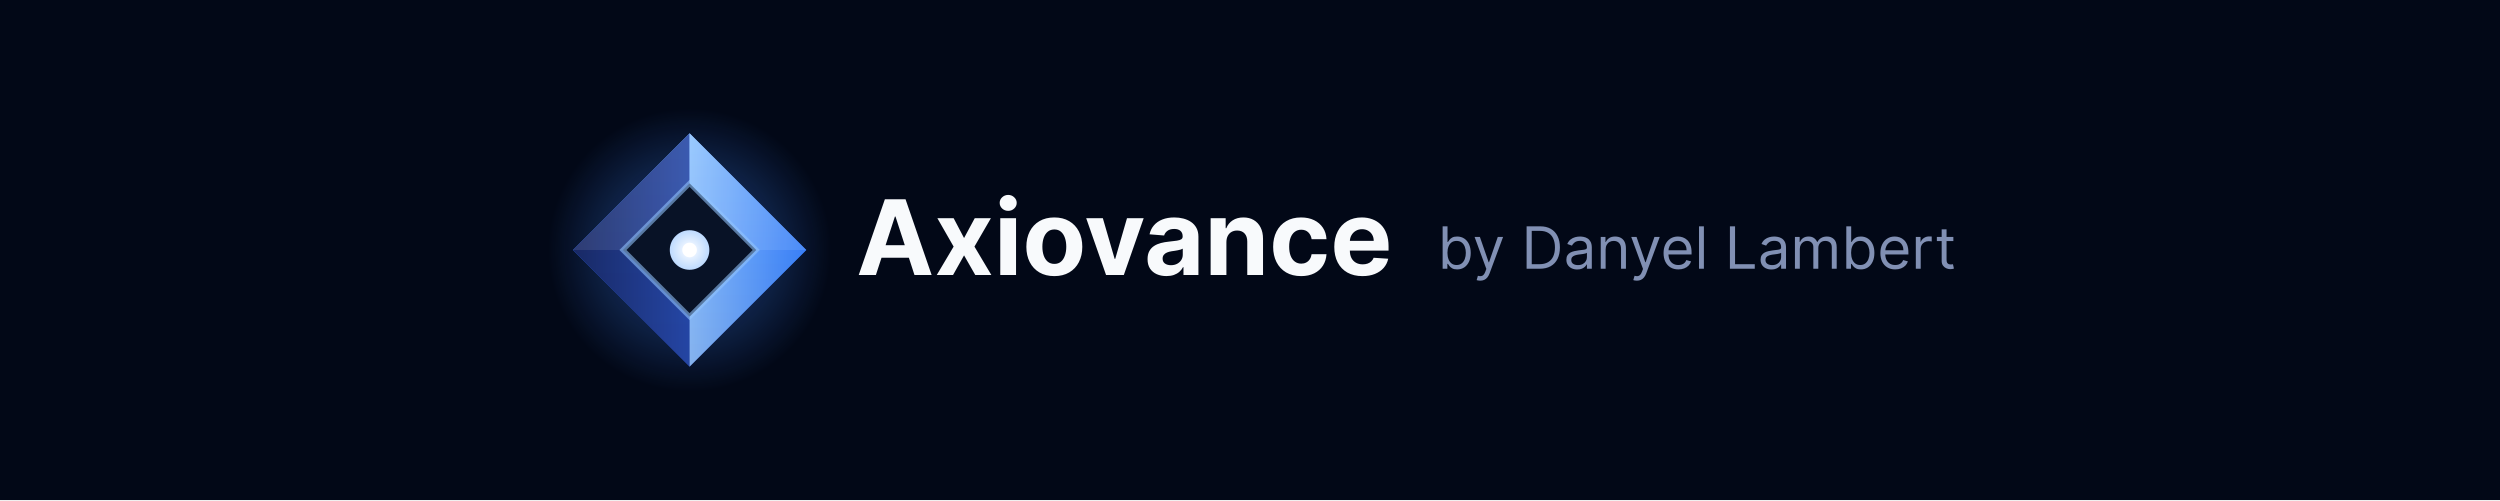
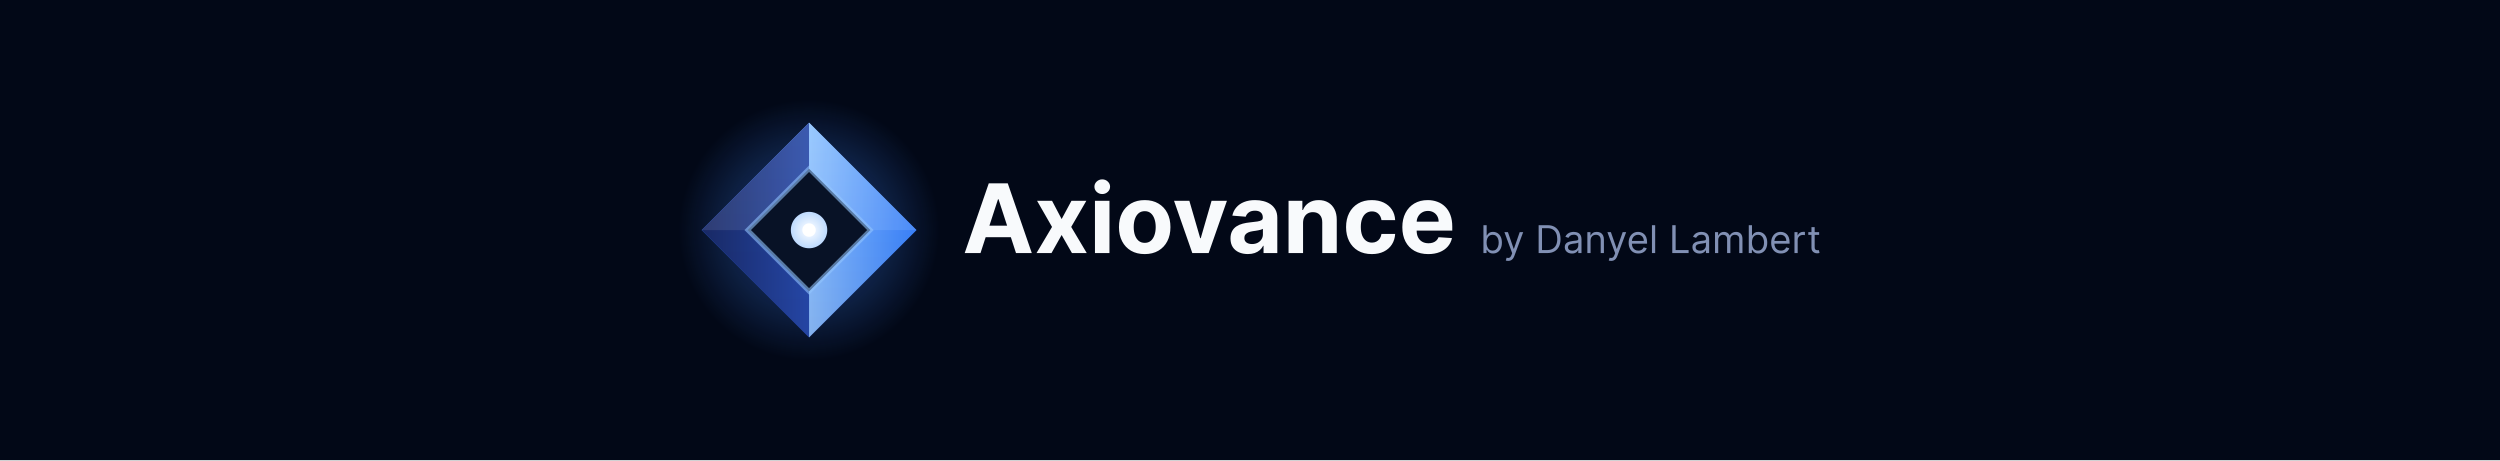
- <svg xmlns="http://www.w3.org/2000/svg" width="1200" height="240" viewBox="0 0 1200 240" fill="none">
+ <svg xmlns="http://www.w3.org/2000/svg" width="1304" height="240" viewBox="0 0 1304 240" fill="none">
  <g clip-path="url(#clip0_208_2440)">
-     <path d="M1199 1H1V239H1199V1Z" stroke="#172554" stroke-opacity="0.45" />
-     <path d="M1200 0H0V240H1200V0Z" fill="#020817" />
-     <path d="M331 188C368.555 188 399 157.555 399 120C399 82.445 368.555 52 331 52C293.445 52 263 82.445 263 120C263 157.555 293.445 188 331 188Z" fill="url(#paint0_radial_208_2440)" />
-     <path d="M331 64L387 120L331 176L275 120L331 64Z" fill="url(#paint1_linear_208_2440)" />
-     <path d="M331 64L275 120L331 176V120V64Z" fill="url(#paint2_linear_208_2440)" fill-opacity="0.96" />
-     <path d="M331 64L387 120L331 176V120V64Z" fill="url(#paint3_linear_208_2440)" fill-opacity="0.88" />
-     <path d="M331 64L387 120H331H275L331 64Z" fill="white" fill-opacity="0.09" />
-     <path d="M331 88L363 120L331 152L299 120L331 88Z" fill="#081226" stroke="#93C5FD" stroke-opacity="0.58" stroke-width="2.4" />
-     <path d="M331 129.5C336.247 129.5 340.5 125.247 340.5 120C340.5 114.753 336.247 110.5 331 110.5C325.753 110.5 321.5 114.753 321.5 120C321.5 125.247 325.753 129.5 331 129.5Z" fill="url(#paint4_radial_208_2440)" />
-     <path d="M331 123.5C332.933 123.5 334.5 121.933 334.5 120C334.5 118.067 332.933 116.5 331 116.5C329.067 116.5 327.5 118.067 327.5 120C327.5 121.933 329.067 123.5 331 123.5Z" fill="white" />
-     <path d="M420.428 132H412.19L424.743 95.636H434.651L447.186 132H438.947L429.839 103.946H429.555L420.428 132ZM419.913 117.707H439.374V123.708H419.913V117.707ZM457.742 104.727L462.749 114.262L467.88 104.727H475.64L467.738 118.364L475.853 132H468.129L462.749 122.572L457.458 132H449.645L457.742 118.364L449.929 104.727H457.742ZM480.132 132V104.727H487.696V132H480.132ZM483.931 101.212C482.807 101.212 481.842 100.839 481.037 100.093C480.244 99.335 479.848 98.43 479.848 97.376C479.848 96.335 480.244 95.441 481.037 94.695C481.842 93.938 482.807 93.559 483.931 93.559C485.056 93.559 486.015 93.938 486.808 94.695C487.613 95.441 488.015 96.335 488.015 97.376C488.015 98.43 487.613 99.335 486.808 100.093C486.015 100.839 485.056 101.212 483.931 101.212ZM506.077 132.533C503.319 132.533 500.934 131.947 498.922 130.775C496.921 129.591 495.376 127.946 494.287 125.839C493.198 123.72 492.654 121.264 492.654 118.47C492.654 115.653 493.198 113.191 494.287 111.084C495.376 108.965 496.921 107.32 498.922 106.148C500.934 104.964 503.319 104.372 506.077 104.372C508.835 104.372 511.215 104.964 513.215 106.148C515.227 107.32 516.778 108.965 517.867 111.084C518.956 113.191 519.501 115.653 519.501 118.47C519.501 121.264 518.956 123.72 517.867 125.839C516.778 127.946 515.227 129.591 513.215 130.775C511.215 131.947 508.835 132.533 506.077 132.533ZM506.113 126.673C507.367 126.673 508.415 126.318 509.256 125.608C510.096 124.886 510.729 123.903 511.155 122.661C511.593 121.418 511.812 120.003 511.812 118.417C511.812 116.831 511.593 115.416 511.155 114.173C510.729 112.93 510.096 111.948 509.256 111.226C508.415 110.504 507.367 110.143 506.113 110.143C504.846 110.143 503.781 110.504 502.917 111.226C502.064 111.948 501.419 112.93 500.981 114.173C500.555 115.416 500.342 116.831 500.342 118.417C500.342 120.003 500.555 121.418 500.981 122.661C501.419 123.903 502.064 124.886 502.917 125.608C503.781 126.318 504.846 126.673 506.113 126.673ZM548.966 104.727L539.431 132H530.909L521.374 104.727H529.364L535.028 124.241H535.312L540.958 104.727H548.966ZM559.881 132.515C558.141 132.515 556.591 132.213 555.229 131.609C553.868 130.994 552.791 130.088 551.998 128.893C551.217 127.685 550.826 126.182 550.826 124.383C550.826 122.868 551.104 121.595 551.661 120.565C552.217 119.536 552.974 118.707 553.933 118.08C554.892 117.452 555.981 116.979 557.2 116.659C558.431 116.339 559.722 116.115 561.071 115.984C562.657 115.819 563.936 115.665 564.906 115.523C565.877 115.369 566.581 115.144 567.019 114.848C567.457 114.552 567.676 114.114 567.676 113.534V113.428C567.676 112.303 567.321 111.433 566.611 110.817C565.912 110.202 564.918 109.894 563.628 109.894C562.267 109.894 561.183 110.196 560.379 110.8C559.574 111.392 559.041 112.137 558.781 113.037L551.785 112.469C552.14 110.812 552.838 109.379 553.88 108.172C554.922 106.953 556.265 106.018 557.911 105.366C559.568 104.704 561.485 104.372 563.663 104.372C565.179 104.372 566.629 104.55 568.013 104.905C569.41 105.26 570.647 105.81 571.724 106.556C572.813 107.302 573.672 108.261 574.299 109.433C574.926 110.593 575.24 111.983 575.24 113.605V132H568.067V128.218H567.854C567.416 129.07 566.83 129.822 566.096 130.473C565.362 131.112 564.48 131.615 563.45 131.982C562.42 132.337 561.231 132.515 559.881 132.515ZM562.048 127.295C563.16 127.295 564.143 127.076 564.995 126.638C565.847 126.188 566.516 125.584 567.001 124.827C567.487 124.069 567.729 123.211 567.729 122.252V119.358C567.493 119.512 567.167 119.654 566.753 119.784C566.35 119.902 565.895 120.015 565.386 120.121C564.877 120.216 564.368 120.305 563.859 120.388C563.35 120.459 562.888 120.524 562.474 120.583C561.586 120.713 560.811 120.92 560.148 121.205C559.485 121.489 558.97 121.873 558.603 122.359C558.236 122.832 558.053 123.424 558.053 124.134C558.053 125.164 558.425 125.951 559.171 126.496C559.929 127.028 560.888 127.295 562.048 127.295ZM588.672 116.233V132H581.108V104.727H588.317V109.539H588.637C589.24 107.953 590.252 106.698 591.673 105.775C593.093 104.84 594.816 104.372 596.84 104.372C598.734 104.372 600.385 104.786 601.794 105.615C603.202 106.444 604.297 107.627 605.078 109.166C605.86 110.693 606.25 112.516 606.25 114.635V132H598.686V115.984C598.698 114.315 598.272 113.013 597.408 112.078C596.544 111.131 595.354 110.658 593.839 110.658C592.821 110.658 591.922 110.877 591.14 111.315C590.371 111.753 589.767 112.392 589.329 113.232C588.903 114.061 588.684 115.061 588.672 116.233ZM624.534 132.533C621.741 132.533 619.338 131.941 617.325 130.757C615.325 129.562 613.786 127.904 612.709 125.786C611.644 123.667 611.111 121.228 611.111 118.47C611.111 115.677 611.65 113.226 612.727 111.119C613.816 109 615.36 107.349 617.361 106.165C619.361 104.97 621.741 104.372 624.499 104.372C626.878 104.372 628.961 104.804 630.749 105.668C632.536 106.532 633.951 107.746 634.992 109.308C636.034 110.871 636.608 112.705 636.715 114.812H629.577C629.376 113.451 628.843 112.356 627.979 111.528C627.127 110.687 626.008 110.267 624.623 110.267C623.451 110.267 622.427 110.587 621.551 111.226C620.687 111.853 620.012 112.771 619.527 113.978C619.042 115.185 618.799 116.647 618.799 118.364C618.799 120.104 619.036 121.583 619.509 122.803C619.995 124.022 620.675 124.951 621.551 125.59C622.427 126.229 623.451 126.549 624.623 126.549C625.487 126.549 626.262 126.371 626.949 126.016C627.647 125.661 628.222 125.146 628.671 124.472C629.133 123.785 629.435 122.962 629.577 122.004H636.715C636.596 124.087 636.028 125.922 635.01 127.508C634.004 129.082 632.613 130.313 630.838 131.201C629.062 132.089 626.961 132.533 624.534 132.533ZM653.987 132.533C651.181 132.533 648.766 131.964 646.742 130.828C644.73 129.68 643.179 128.058 642.09 125.963C641.001 123.856 640.457 121.364 640.457 118.488C640.457 115.683 641.001 113.22 642.09 111.102C643.179 108.983 644.712 107.331 646.689 106.148C648.678 104.964 651.009 104.372 653.685 104.372C655.484 104.372 657.159 104.662 658.71 105.242C660.272 105.81 661.633 106.669 662.793 107.817C663.965 108.965 664.877 110.409 665.528 112.149C666.179 113.877 666.504 115.902 666.504 118.222V120.299H643.475V115.612H659.384C659.384 114.522 659.147 113.558 658.674 112.717C658.201 111.877 657.544 111.22 656.703 110.746C655.875 110.261 654.91 110.018 653.809 110.018C652.661 110.018 651.643 110.285 650.755 110.817C649.879 111.338 649.192 112.043 648.695 112.93C648.198 113.806 647.944 114.783 647.932 115.86V120.317C647.932 121.666 648.18 122.832 648.678 123.815C649.187 124.797 649.903 125.555 650.826 126.087C651.749 126.62 652.844 126.886 654.111 126.886C654.951 126.886 655.721 126.768 656.419 126.531C657.117 126.295 657.715 125.939 658.212 125.466C658.71 124.992 659.088 124.412 659.349 123.726L666.344 124.188C665.989 125.868 665.261 127.336 664.161 128.591C663.071 129.834 661.663 130.804 659.935 131.503C658.218 132.189 656.236 132.533 653.987 132.533Z" fill="#F8FAFC" />
-     <path d="M692.466 129V108.636H694.812V116.153H695.011C695.184 115.888 695.422 115.55 695.727 115.139C696.039 114.722 696.483 114.35 697.06 114.026C697.643 113.694 698.432 113.528 699.426 113.528C700.712 113.528 701.846 113.85 702.827 114.493C703.808 115.136 704.573 116.047 705.124 117.227C705.674 118.407 705.949 119.799 705.949 121.403C705.949 123.021 705.674 124.423 705.124 125.609C704.573 126.789 703.811 127.704 702.837 128.354C701.862 128.997 700.739 129.318 699.466 129.318C698.485 129.318 697.699 129.156 697.109 128.831C696.519 128.5 696.065 128.125 695.747 127.707C695.429 127.283 695.184 126.932 695.011 126.653H694.733V129H692.466ZM694.773 121.364C694.773 122.517 694.942 123.535 695.28 124.416C695.618 125.291 696.112 125.977 696.761 126.474C697.411 126.965 698.206 127.21 699.148 127.21C700.129 127.21 700.947 126.952 701.604 126.435C702.267 125.911 702.764 125.208 703.095 124.327C703.433 123.438 703.602 122.451 703.602 121.364C703.602 120.29 703.437 119.322 703.105 118.46C702.78 117.592 702.286 116.906 701.624 116.402C700.967 115.892 700.142 115.636 699.148 115.636C698.193 115.636 697.391 115.878 696.741 116.362C696.092 116.839 695.601 117.509 695.27 118.371C694.938 119.226 694.773 120.223 694.773 121.364ZM710.503 134.727C710.105 134.727 709.75 134.694 709.439 134.628C709.127 134.568 708.912 134.509 708.793 134.449L709.389 132.381C709.959 132.527 710.463 132.58 710.901 132.54C711.338 132.5 711.726 132.304 712.064 131.953C712.409 131.608 712.723 131.048 713.009 130.273L713.446 129.08L707.798 113.727H710.344L714.56 125.898H714.719L718.935 113.727H721.48L714.997 131.227C714.705 132.016 714.344 132.669 713.913 133.186C713.482 133.71 712.982 134.098 712.412 134.349C711.848 134.601 711.212 134.727 710.503 134.727ZM739.055 129H732.771V108.636H739.333C741.308 108.636 742.999 109.044 744.404 109.859C745.809 110.668 746.887 111.831 747.636 113.349C748.385 114.861 748.759 116.67 748.759 118.778C748.759 120.9 748.381 122.726 747.626 124.257C746.87 125.782 745.77 126.955 744.325 127.777C742.879 128.592 741.123 129 739.055 129ZM735.237 126.812H738.896C740.579 126.812 741.975 126.488 743.082 125.838C744.189 125.188 745.014 124.264 745.558 123.064C746.101 121.864 746.373 120.436 746.373 118.778C746.373 117.134 746.104 115.719 745.567 114.533C745.031 113.339 744.228 112.425 743.161 111.788C742.094 111.145 740.765 110.824 739.174 110.824H735.237V126.812ZM757.072 129.358C756.104 129.358 755.226 129.176 754.437 128.811C753.648 128.44 753.022 127.906 752.558 127.21C752.094 126.508 751.862 125.659 751.862 124.665C751.862 123.79 752.034 123.08 752.379 122.537C752.723 121.987 753.184 121.556 753.761 121.244C754.337 120.933 754.974 120.701 755.67 120.548C756.372 120.389 757.078 120.263 757.788 120.17C758.716 120.051 759.468 119.962 760.045 119.902C760.628 119.836 761.052 119.726 761.317 119.574C761.589 119.421 761.725 119.156 761.725 118.778V118.699C761.725 117.718 761.457 116.955 760.92 116.412C760.389 115.868 759.584 115.597 758.504 115.597C757.383 115.597 756.505 115.842 755.869 116.332C755.232 116.823 754.785 117.347 754.526 117.903L752.299 117.108C752.697 116.18 753.227 115.457 753.89 114.94C754.559 114.417 755.289 114.052 756.077 113.847C756.873 113.634 757.655 113.528 758.424 113.528C758.915 113.528 759.478 113.588 760.114 113.707C760.757 113.82 761.377 114.055 761.974 114.413C762.577 114.771 763.077 115.312 763.475 116.034C763.873 116.757 764.072 117.724 764.072 118.938V129H761.725V126.932H761.606C761.447 127.263 761.182 127.618 760.81 127.996C760.439 128.374 759.945 128.695 759.329 128.96C758.712 129.225 757.96 129.358 757.072 129.358ZM757.43 127.25C758.358 127.25 759.14 127.068 759.776 126.703C760.419 126.339 760.903 125.868 761.228 125.291C761.559 124.714 761.725 124.108 761.725 123.472V121.324C761.626 121.443 761.407 121.553 761.069 121.652C760.737 121.745 760.353 121.828 759.915 121.901C759.485 121.967 759.064 122.027 758.653 122.08C758.248 122.126 757.92 122.166 757.668 122.199C757.058 122.278 756.488 122.408 755.958 122.587C755.434 122.759 755.01 123.021 754.685 123.372C754.367 123.717 754.208 124.187 754.208 124.784C754.208 125.599 754.51 126.216 755.113 126.634C755.723 127.045 756.495 127.25 757.43 127.25ZM770.701 119.812V129H768.355V113.727H770.622V116.114H770.821C771.179 115.338 771.722 114.715 772.451 114.244C773.181 113.767 774.122 113.528 775.275 113.528C776.309 113.528 777.214 113.741 777.99 114.165C778.765 114.582 779.368 115.219 779.799 116.074C780.23 116.922 780.446 117.996 780.446 119.295V129H778.099V119.455C778.099 118.255 777.788 117.32 777.164 116.651C776.541 115.974 775.686 115.636 774.599 115.636C773.85 115.636 773.181 115.799 772.591 116.124C772.007 116.448 771.547 116.922 771.208 117.545C770.87 118.169 770.701 118.924 770.701 119.812ZM785.698 134.727C785.3 134.727 784.946 134.694 784.634 134.628C784.323 134.568 784.107 134.509 783.988 134.449L784.585 132.381C785.155 132.527 785.658 132.58 786.096 132.54C786.533 132.5 786.921 132.304 787.259 131.953C787.604 131.608 787.919 131.048 788.204 130.273L788.641 129.08L782.994 113.727H785.539L789.755 125.898H789.914L794.13 113.727H796.675L790.192 131.227C789.901 132.016 789.54 132.669 789.109 133.186C788.678 133.71 788.177 134.098 787.607 134.349C787.044 134.601 786.407 134.727 785.698 134.727ZM805.629 129.318C804.158 129.318 802.888 128.993 801.821 128.344C800.76 127.688 799.942 126.773 799.365 125.599C798.795 124.42 798.51 123.047 798.51 121.483C798.51 119.919 798.795 118.54 799.365 117.347C799.942 116.147 800.744 115.212 801.771 114.543C802.805 113.866 804.012 113.528 805.391 113.528C806.186 113.528 806.972 113.661 807.747 113.926C808.523 114.191 809.229 114.622 809.865 115.219C810.501 115.809 811.009 116.591 811.386 117.565C811.764 118.54 811.953 119.74 811.953 121.165V122.159H800.18V120.131H809.567C809.567 119.269 809.394 118.5 809.05 117.824C808.712 117.148 808.228 116.614 807.598 116.223C806.975 115.832 806.239 115.636 805.391 115.636C804.456 115.636 803.647 115.868 802.964 116.332C802.288 116.79 801.768 117.386 801.403 118.122C801.039 118.858 800.857 119.647 800.857 120.489V121.841C800.857 122.994 801.055 123.972 801.453 124.774C801.857 125.57 802.418 126.176 803.134 126.594C803.849 127.005 804.681 127.21 805.629 127.21C806.246 127.21 806.803 127.124 807.3 126.952C807.804 126.773 808.238 126.508 808.602 126.156C808.967 125.798 809.249 125.354 809.447 124.824L811.714 125.46C811.476 126.229 811.075 126.905 810.511 127.489C809.948 128.065 809.252 128.516 808.423 128.841C807.595 129.159 806.663 129.318 805.629 129.318ZM817.869 108.636V129H815.523V108.636H817.869ZM830.36 129V108.636H832.826V126.812H842.292V129H830.36ZM850.287 129.358C849.319 129.358 848.44 129.176 847.652 128.811C846.863 128.44 846.236 127.906 845.772 127.21C845.308 126.508 845.076 125.659 845.076 124.665C845.076 123.79 845.249 123.08 845.593 122.537C845.938 121.987 846.399 121.556 846.975 121.244C847.552 120.933 848.189 120.701 848.885 120.548C849.587 120.389 850.293 120.263 851.002 120.17C851.931 120.051 852.683 119.962 853.26 119.902C853.843 119.836 854.267 119.726 854.532 119.574C854.804 119.421 854.94 119.156 854.94 118.778V118.699C854.94 117.718 854.672 116.955 854.135 116.412C853.604 115.868 852.799 115.597 851.718 115.597C850.598 115.597 849.72 115.842 849.083 116.332C848.447 116.823 848 117.347 847.741 117.903L845.514 117.108C845.912 116.18 846.442 115.457 847.105 114.94C847.774 114.417 848.503 114.052 849.292 113.847C850.088 113.634 850.87 113.528 851.639 113.528C852.129 113.528 852.693 113.588 853.329 113.707C853.972 113.82 854.592 114.055 855.189 114.413C855.792 114.771 856.292 115.312 856.69 116.034C857.088 116.757 857.287 117.724 857.287 118.938V129H854.94V126.932H854.821C854.662 127.263 854.396 127.618 854.025 127.996C853.654 128.374 853.16 128.695 852.544 128.96C851.927 129.225 851.175 129.358 850.287 129.358ZM850.645 127.25C851.573 127.25 852.355 127.068 852.991 126.703C853.634 126.339 854.118 125.868 854.443 125.291C854.774 124.714 854.94 124.108 854.94 123.472V121.324C854.841 121.443 854.622 121.553 854.284 121.652C853.952 121.745 853.568 121.828 853.13 121.901C852.699 121.967 852.279 122.027 851.868 122.08C851.463 122.126 851.135 122.166 850.883 122.199C850.273 122.278 849.703 122.408 849.173 122.587C848.649 122.759 848.225 123.021 847.9 123.372C847.582 123.717 847.423 124.187 847.423 124.784C847.423 125.599 847.725 126.216 848.328 126.634C848.938 127.045 849.71 127.25 850.645 127.25ZM861.57 129V113.727H863.837V116.114H864.036C864.354 115.298 864.867 114.665 865.577 114.214C866.286 113.757 867.138 113.528 868.132 113.528C869.14 113.528 869.978 113.757 870.648 114.214C871.324 114.665 871.851 115.298 872.229 116.114H872.388C872.779 115.325 873.366 114.698 874.148 114.234C874.93 113.764 875.868 113.528 876.962 113.528C878.327 113.528 879.444 113.956 880.312 114.811C881.181 115.66 881.615 116.982 881.615 118.778V129H879.268V118.778C879.268 117.652 878.96 116.846 878.344 116.362C877.727 115.878 877.001 115.636 876.166 115.636C875.092 115.636 874.26 115.961 873.67 116.611C873.08 117.254 872.786 118.069 872.786 119.057V129H870.399V118.54C870.399 117.671 870.117 116.972 869.554 116.442C868.991 115.905 868.265 115.636 867.376 115.636C866.767 115.636 866.196 115.799 865.666 116.124C865.143 116.448 864.718 116.899 864.393 117.476C864.075 118.046 863.916 118.705 863.916 119.455V129H861.57ZM886.224 129V108.636H888.57V116.153H888.769C888.942 115.888 889.18 115.55 889.485 115.139C889.797 114.722 890.241 114.35 890.817 114.026C891.401 113.694 892.19 113.528 893.184 113.528C894.47 113.528 895.603 113.85 896.585 114.493C897.566 115.136 898.331 116.047 898.881 117.227C899.432 118.407 899.707 119.799 899.707 121.403C899.707 123.021 899.432 124.423 898.881 125.609C898.331 126.789 897.569 127.704 896.594 128.354C895.62 128.997 894.496 129.318 893.224 129.318C892.243 129.318 891.457 129.156 890.867 128.831C890.277 128.5 889.823 128.125 889.505 127.707C889.187 127.283 888.942 126.932 888.769 126.653H888.491V129H886.224ZM888.531 121.364C888.531 122.517 888.7 123.535 889.038 124.416C889.376 125.291 889.87 125.977 890.519 126.474C891.169 126.965 891.964 127.21 892.906 127.21C893.887 127.21 894.705 126.952 895.362 126.435C896.024 125.911 896.522 125.208 896.853 124.327C897.191 123.438 897.36 122.451 897.36 121.364C897.36 120.29 897.194 119.322 896.863 118.46C896.538 117.592 896.044 116.906 895.381 116.402C894.725 115.892 893.9 115.636 892.906 115.636C891.951 115.636 891.149 115.878 890.499 116.362C889.85 116.839 889.359 117.509 889.028 118.371C888.696 119.226 888.531 120.223 888.531 121.364ZM909.7 129.318C908.228 129.318 906.959 128.993 905.891 128.344C904.831 127.688 904.012 126.773 903.435 125.599C902.865 124.42 902.58 123.047 902.58 121.483C902.58 119.919 902.865 118.54 903.435 117.347C904.012 116.147 904.814 115.212 905.842 114.543C906.876 113.866 908.082 113.528 909.461 113.528C910.256 113.528 911.042 113.661 911.817 113.926C912.593 114.191 913.299 114.622 913.935 115.219C914.572 115.809 915.079 116.591 915.457 117.565C915.835 118.54 916.023 119.74 916.023 121.165V122.159H904.251V120.131H913.637C913.637 119.269 913.465 118.5 913.12 117.824C912.782 117.148 912.298 116.614 911.668 116.223C911.045 115.832 910.309 115.636 909.461 115.636C908.526 115.636 907.718 115.868 907.035 116.332C906.359 116.79 905.838 117.386 905.474 118.122C905.109 118.858 904.927 119.647 904.927 120.489V121.841C904.927 122.994 905.126 123.972 905.523 124.774C905.928 125.57 906.488 126.176 907.204 126.594C907.92 127.005 908.752 127.21 909.7 127.21C910.316 127.21 910.873 127.124 911.37 126.952C911.874 126.773 912.308 126.508 912.673 126.156C913.037 125.798 913.319 125.354 913.518 124.824L915.785 125.46C915.546 126.229 915.145 126.905 914.582 127.489C914.018 128.065 913.322 128.516 912.494 128.841C911.665 129.159 910.734 129.318 909.7 129.318ZM919.593 129V113.727H921.86V116.034H922.019C922.298 115.278 922.801 114.665 923.531 114.195C924.26 113.724 925.082 113.489 925.996 113.489C926.169 113.489 926.384 113.492 926.643 113.499C926.901 113.505 927.097 113.515 927.229 113.528V115.915C927.15 115.895 926.968 115.865 926.683 115.825C926.404 115.779 926.109 115.756 925.798 115.756C925.055 115.756 924.392 115.911 923.809 116.223C923.232 116.528 922.775 116.952 922.437 117.496C922.105 118.033 921.94 118.646 921.94 119.335V129H919.593ZM937.61 113.727V115.716H929.695V113.727H937.61ZM932.002 110.068H934.349V124.625C934.349 125.288 934.445 125.785 934.637 126.116C934.836 126.441 935.088 126.66 935.393 126.773C935.704 126.879 936.032 126.932 936.377 126.932C936.636 126.932 936.848 126.919 937.013 126.892C937.179 126.859 937.312 126.832 937.411 126.812L937.888 128.92C937.729 128.98 937.507 129.04 937.222 129.099C936.937 129.166 936.576 129.199 936.138 129.199C935.476 129.199 934.826 129.056 934.19 128.771C933.56 128.486 933.036 128.052 932.619 127.469C932.208 126.885 932.002 126.15 932.002 125.261V110.068Z" fill="#8190B4" />
+     <path d="M1304 0H0V240H1304V0Z" fill="#020817" />
+     <path d="M422 188C459.555 188 490 157.555 490 120C490 82.445 459.555 52 422 52C384.445 52 354 82.445 354 120C354 157.555 384.445 188 422 188Z" fill="url(#paint0_radial_208_2440)" />
+     <path d="M422 64L478 120L422 176L366 120L422 64Z" fill="url(#paint1_linear_208_2440)" />
+     <path d="M422 64L366 120L422 176V120V64Z" fill="url(#paint2_linear_208_2440)" fill-opacity="0.96" />
+     <path d="M422 64L478 120L422 176V120V64Z" fill="url(#paint3_linear_208_2440)" fill-opacity="0.88" />
+     <path d="M422 64L478 120H422H366L422 64Z" fill="white" fill-opacity="0.09" />
+     <path d="M422 88L454 120L422 152L390 120L422 88Z" fill="#081226" stroke="#93C5FD" stroke-opacity="0.58" stroke-width="2.4" />
+     <path d="M422 129.5C427.247 129.5 431.5 125.247 431.5 120C431.5 114.753 427.247 110.5 422 110.5C416.753 110.5 412.5 114.753 412.5 120C412.5 125.247 416.753 129.5 422 129.5Z" fill="url(#paint4_radial_208_2440)" />
+     <path d="M422 123.5C423.933 123.5 425.5 121.933 425.5 120C425.5 118.067 423.933 116.5 422 116.5C420.067 116.5 418.5 118.067 418.5 120C418.5 121.933 420.067 123.5 422 123.5Z" fill="white" />
+     <path d="M511.428 132H503.19L515.743 95.636H525.651L538.186 132H529.947L520.839 103.946H520.555L511.428 132ZM510.913 117.707H530.374V123.708H510.913V117.707ZM548.742 104.727L553.749 114.262L558.88 104.727H566.64L558.738 118.364L566.853 132H559.129L553.749 122.572L548.458 132H540.645L548.742 118.364L540.929 104.727H548.742ZM571.132 132V104.727H578.696V132H571.132ZM574.931 101.212C573.807 101.212 572.842 100.839 572.037 100.093C571.244 99.335 570.848 98.43 570.848 97.376C570.848 96.335 571.244 95.441 572.037 94.695C572.842 93.938 573.807 93.559 574.931 93.559C576.056 93.559 577.015 93.938 577.808 94.695C578.613 95.441 579.015 96.335 579.015 97.376C579.015 98.43 578.613 99.335 577.808 100.093C577.015 100.839 576.056 101.212 574.931 101.212ZM597.077 132.533C594.319 132.533 591.934 131.947 589.922 130.775C587.921 129.591 586.376 127.946 585.287 125.839C584.198 123.72 583.654 121.264 583.654 118.47C583.654 115.653 584.198 113.191 585.287 111.084C586.376 108.965 587.921 107.32 589.922 106.148C591.934 104.964 594.319 104.372 597.077 104.372C599.835 104.372 602.215 104.964 604.215 106.148C606.227 107.32 607.778 108.965 608.867 111.084C609.956 113.191 610.501 115.653 610.501 118.47C610.501 121.264 609.956 123.72 608.867 125.839C607.778 127.946 606.227 129.591 604.215 130.775C602.215 131.947 599.835 132.533 597.077 132.533ZM597.113 126.673C598.367 126.673 599.415 126.318 600.256 125.608C601.096 124.886 601.729 123.903 602.155 122.661C602.593 121.418 602.812 120.003 602.812 118.417C602.812 116.831 602.593 115.416 602.155 114.173C601.729 112.93 601.096 111.948 600.256 111.226C599.415 110.504 598.367 110.143 597.113 110.143C595.846 110.143 594.781 110.504 593.917 111.226C593.064 111.948 592.419 112.93 591.981 114.173C591.555 115.416 591.342 116.831 591.342 118.417C591.342 120.003 591.555 121.418 591.981 122.661C592.419 123.903 593.064 124.886 593.917 125.608C594.781 126.318 595.846 126.673 597.113 126.673ZM639.966 104.727L630.431 132H621.909L612.374 104.727H620.364L626.028 124.241H626.312L631.958 104.727H639.966ZM650.881 132.515C649.141 132.515 647.591 132.213 646.229 131.609C644.868 130.994 643.791 130.088 642.998 128.893C642.217 127.685 641.826 126.182 641.826 124.383C641.826 122.868 642.104 121.595 642.661 120.565C643.217 119.536 643.974 118.707 644.933 118.08C645.892 117.452 646.981 116.979 648.2 116.659C649.431 116.339 650.722 116.115 652.071 115.984C653.657 115.819 654.936 115.665 655.906 115.523C656.877 115.369 657.581 115.144 658.019 114.848C658.457 114.552 658.676 114.114 658.676 113.534V113.428C658.676 112.303 658.321 111.433 657.611 110.817C656.912 110.202 655.918 109.894 654.628 109.894C653.267 109.894 652.183 110.196 651.379 110.8C650.574 111.392 650.041 112.137 649.781 113.037L642.785 112.469C643.14 110.812 643.838 109.379 644.88 108.172C645.922 106.953 647.265 106.018 648.911 105.366C650.568 104.704 652.485 104.372 654.663 104.372C656.179 104.372 657.629 104.55 659.013 104.905C660.41 105.26 661.647 105.81 662.724 106.556C663.813 107.302 664.672 108.261 665.299 109.433C665.926 110.593 666.24 111.983 666.24 113.605V132H659.067V128.218H658.854C658.416 129.07 657.83 129.822 657.096 130.473C656.362 131.112 655.48 131.615 654.45 131.982C653.42 132.337 652.231 132.515 650.881 132.515ZM653.048 127.295C654.16 127.295 655.143 127.076 655.995 126.638C656.847 126.188 657.516 125.584 658.001 124.827C658.487 124.069 658.729 123.211 658.729 122.252V119.358C658.493 119.512 658.167 119.654 657.753 119.784C657.35 119.902 656.895 120.015 656.386 120.121C655.877 120.216 655.368 120.305 654.859 120.388C654.35 120.459 653.888 120.524 653.474 120.583C652.586 120.713 651.811 120.92 651.148 121.205C650.485 121.489 649.97 121.873 649.603 122.359C649.236 122.832 649.053 123.424 649.053 124.134C649.053 125.164 649.425 125.951 650.171 126.496C650.929 127.028 651.888 127.295 653.048 127.295ZM679.672 116.233V132H672.108V104.727H679.317V109.539H679.637C680.24 107.953 681.252 106.698 682.673 105.775C684.093 104.84 685.816 104.372 687.84 104.372C689.734 104.372 691.385 104.786 692.794 105.615C694.202 106.444 695.297 107.627 696.078 109.166C696.86 110.693 697.25 112.516 697.25 114.635V132H689.686V115.984C689.698 114.315 689.272 113.013 688.408 112.078C687.544 111.131 686.354 110.658 684.839 110.658C683.821 110.658 682.922 110.877 682.14 111.315C681.371 111.753 680.767 112.392 680.329 113.232C679.903 114.061 679.684 115.061 679.672 116.233ZM715.534 132.533C712.741 132.533 710.338 131.941 708.325 130.757C706.325 129.562 704.786 127.904 703.709 125.786C702.644 123.667 702.111 121.228 702.111 118.47C702.111 115.677 702.65 113.226 703.727 111.119C704.816 109 706.36 107.349 708.361 106.165C710.361 104.97 712.741 104.372 715.499 104.372C717.878 104.372 719.961 104.804 721.749 105.668C723.536 106.532 724.951 107.746 725.992 109.308C727.034 110.871 727.608 112.705 727.715 114.812H720.577C720.376 113.451 719.843 112.356 718.979 111.528C718.127 110.687 717.008 110.267 715.623 110.267C714.451 110.267 713.427 110.587 712.551 111.226C711.687 111.853 711.012 112.771 710.527 113.978C710.042 115.185 709.799 116.647 709.799 118.364C709.799 120.104 710.036 121.583 710.509 122.803C710.995 124.022 711.675 124.951 712.551 125.59C713.427 126.229 714.451 126.549 715.623 126.549C716.487 126.549 717.262 126.371 717.949 126.016C718.647 125.661 719.222 125.146 719.671 124.472C720.133 123.785 720.435 122.962 720.577 122.004H727.715C727.596 124.087 727.028 125.922 726.01 127.508C725.004 129.082 723.613 130.313 721.838 131.201C720.062 132.089 717.961 132.533 715.534 132.533ZM744.987 132.533C742.181 132.533 739.766 131.964 737.742 130.828C735.73 129.68 734.179 128.058 733.09 125.963C732.001 123.856 731.457 121.364 731.457 118.488C731.457 115.683 732.001 113.22 733.09 111.102C734.179 108.983 735.712 107.331 737.689 106.148C739.678 104.964 742.009 104.372 744.685 104.372C746.484 104.372 748.159 104.662 749.71 105.242C751.272 105.81 752.633 106.669 753.793 107.817C754.965 108.965 755.877 110.409 756.528 112.149C757.179 113.877 757.504 115.902 757.504 118.222V120.299H734.475V115.612H750.384C750.384 114.522 750.147 113.558 749.674 112.717C749.201 111.877 748.544 111.22 747.703 110.746C746.875 110.261 745.91 110.018 744.809 110.018C743.661 110.018 742.643 110.285 741.755 110.817C740.879 111.338 740.192 112.043 739.695 112.93C739.198 113.806 738.944 114.783 738.932 115.86V120.317C738.932 121.666 739.18 122.832 739.678 123.815C740.187 124.797 740.903 125.555 741.826 126.087C742.749 126.62 743.844 126.886 745.111 126.886C745.951 126.886 746.721 126.768 747.419 126.531C748.117 126.295 748.715 125.939 749.212 125.466C749.71 124.992 750.088 124.412 750.349 123.726L757.344 124.188C756.989 125.868 756.261 127.336 755.161 128.591C754.071 129.834 752.663 130.804 750.935 131.503C749.218 132.189 747.236 132.533 744.987 132.533Z" fill="#F8FAFC" />
+     <path d="M773.761 132V117.455H775.438V122.824H775.58C775.703 122.634 775.873 122.393 776.091 122.099C776.313 121.801 776.631 121.536 777.043 121.304C777.459 121.067 778.023 120.949 778.733 120.949C779.652 120.949 780.461 121.179 781.162 121.638C781.863 122.097 782.41 122.748 782.803 123.591C783.196 124.434 783.392 125.428 783.392 126.574C783.392 127.729 783.196 128.731 782.803 129.578C782.41 130.421 781.865 131.074 781.169 131.538C780.473 131.998 779.67 132.227 778.761 132.227C778.061 132.227 777.5 132.111 777.078 131.879C776.657 131.643 776.332 131.375 776.105 131.077C775.878 130.774 775.703 130.523 775.58 130.324H775.381V132H773.761ZM775.409 126.545C775.409 127.369 775.53 128.096 775.771 128.726C776.013 129.351 776.366 129.841 776.83 130.196C777.294 130.546 777.862 130.722 778.534 130.722C779.235 130.722 779.82 130.537 780.288 130.168C780.762 129.794 781.117 129.292 781.354 128.662C781.595 128.027 781.716 127.322 781.716 126.545C781.716 125.778 781.598 125.087 781.361 124.472C781.129 123.851 780.776 123.361 780.303 123.001C779.834 122.637 779.244 122.455 778.534 122.455C777.852 122.455 777.279 122.627 776.815 122.973C776.351 123.314 776.001 123.792 775.764 124.408C775.527 125.018 775.409 125.731 775.409 126.545ZM786.645 136.091C786.361 136.091 786.107 136.067 785.885 136.02C785.662 135.977 785.509 135.935 785.423 135.892L785.849 134.415C786.257 134.519 786.616 134.557 786.929 134.528C787.241 134.5 787.518 134.36 787.76 134.109C788.006 133.863 788.231 133.463 788.435 132.909L788.747 132.057L784.713 121.091H786.531L789.543 129.784H789.656L792.668 121.091H794.486L789.855 133.591C789.647 134.154 789.389 134.621 789.081 134.99C788.773 135.364 788.416 135.641 788.009 135.821C787.606 136.001 787.152 136.091 786.645 136.091ZM807.039 132H802.55V117.455H807.238C808.649 117.455 809.856 117.746 810.86 118.328C811.864 118.906 812.633 119.737 813.168 120.821C813.703 121.901 813.971 123.193 813.971 124.699C813.971 126.214 813.701 127.518 813.161 128.612C812.621 129.701 811.835 130.539 810.803 131.126C809.771 131.709 808.516 132 807.039 132ZM804.312 130.438H806.925C808.128 130.438 809.125 130.205 809.915 129.741C810.706 129.277 811.296 128.617 811.684 127.76C812.072 126.903 812.266 125.883 812.266 124.699C812.266 123.525 812.075 122.514 811.691 121.666C811.308 120.814 810.735 120.161 809.972 119.706C809.21 119.247 808.261 119.017 807.124 119.017H804.312V130.438ZM819.908 132.256C819.217 132.256 818.59 132.125 818.026 131.865C817.463 131.6 817.015 131.219 816.684 130.722C816.353 130.22 816.187 129.614 816.187 128.903C816.187 128.278 816.31 127.772 816.556 127.384C816.802 126.991 817.131 126.683 817.543 126.46C817.955 126.238 818.41 126.072 818.907 125.963C819.409 125.849 819.913 125.759 820.42 125.693C821.083 125.608 821.62 125.544 822.032 125.501C822.449 125.454 822.752 125.376 822.941 125.267C823.135 125.158 823.232 124.969 823.232 124.699V124.642C823.232 123.941 823.04 123.397 822.657 123.009C822.278 122.62 821.703 122.426 820.931 122.426C820.131 122.426 819.504 122.601 819.049 122.952C818.594 123.302 818.275 123.676 818.09 124.074L816.499 123.506C816.783 122.843 817.162 122.327 817.636 121.957C818.114 121.583 818.635 121.323 819.198 121.176C819.766 121.025 820.325 120.949 820.874 120.949C821.225 120.949 821.627 120.991 822.082 121.077C822.541 121.157 822.984 121.325 823.41 121.581C823.841 121.837 824.198 122.223 824.482 122.739C824.766 123.255 824.908 123.946 824.908 124.812V132H823.232V130.523H823.147C823.033 130.759 822.844 131.013 822.579 131.283C822.314 131.553 821.961 131.782 821.521 131.972C821.08 132.161 820.543 132.256 819.908 132.256ZM820.164 130.75C820.827 130.75 821.386 130.62 821.84 130.359C822.299 130.099 822.645 129.763 822.877 129.351C823.114 128.939 823.232 128.506 823.232 128.051V126.517C823.161 126.602 823.005 126.68 822.763 126.751C822.527 126.818 822.252 126.877 821.94 126.929C821.632 126.976 821.331 127.019 821.038 127.057C820.749 127.09 820.514 127.118 820.335 127.142C819.899 127.199 819.492 127.291 819.113 127.419C818.739 127.542 818.436 127.729 818.204 127.98C817.977 128.226 817.863 128.562 817.863 128.989C817.863 129.571 818.078 130.011 818.509 130.31C818.945 130.603 819.496 130.75 820.164 130.75ZM829.644 125.438V132H827.968V121.091H829.587V122.795H829.729C829.985 122.241 830.373 121.796 830.894 121.46C831.415 121.119 832.087 120.949 832.911 120.949C833.65 120.949 834.296 121.1 834.85 121.403C835.404 121.702 835.835 122.156 836.142 122.767C836.45 123.373 836.604 124.14 836.604 125.068V132H834.928V125.182C834.928 124.325 834.705 123.657 834.26 123.179C833.815 122.696 833.204 122.455 832.428 122.455C831.893 122.455 831.415 122.571 830.993 122.803C830.577 123.035 830.248 123.373 830.006 123.818C829.765 124.263 829.644 124.803 829.644 125.438ZM840.356 136.091C840.072 136.091 839.818 136.067 839.596 136.02C839.373 135.977 839.219 135.935 839.134 135.892L839.56 134.415C839.968 134.519 840.327 134.557 840.64 134.528C840.952 134.5 841.229 134.36 841.471 134.109C841.717 133.863 841.942 133.463 842.146 132.909L842.458 132.057L838.424 121.091H840.242L843.254 129.784H843.367L846.379 121.091H848.197L843.566 133.591C843.358 134.154 843.1 134.621 842.792 134.99C842.484 135.364 842.127 135.641 841.719 135.821C841.317 136.001 840.862 136.091 840.356 136.091ZM854.592 132.227C853.541 132.227 852.634 131.995 851.872 131.531C851.115 131.062 850.53 130.409 850.118 129.571C849.711 128.728 849.507 127.748 849.507 126.631C849.507 125.513 849.711 124.528 850.118 123.676C850.53 122.819 851.103 122.152 851.837 121.673C852.575 121.19 853.437 120.949 854.422 120.949C854.99 120.949 855.551 121.044 856.105 121.233C856.659 121.422 857.163 121.73 857.618 122.156C858.072 122.578 858.435 123.136 858.705 123.832C858.974 124.528 859.109 125.385 859.109 126.403V127.114H850.7V125.665H857.405C857.405 125.049 857.282 124.5 857.036 124.017C856.794 123.534 856.448 123.153 855.999 122.874C855.554 122.594 855.028 122.455 854.422 122.455C853.754 122.455 853.177 122.62 852.689 122.952C852.206 123.278 851.834 123.705 851.574 124.23C851.313 124.756 851.183 125.319 851.183 125.92V126.886C851.183 127.71 851.325 128.409 851.609 128.982C851.898 129.55 852.298 129.983 852.81 130.281C853.321 130.575 853.915 130.722 854.592 130.722C855.033 130.722 855.43 130.66 855.786 130.537C856.145 130.409 856.455 130.22 856.716 129.969C856.976 129.713 857.178 129.396 857.32 129.017L858.939 129.472C858.768 130.021 858.482 130.504 858.08 130.92C857.677 131.332 857.18 131.654 856.588 131.886C855.996 132.114 855.331 132.227 854.592 132.227ZM863.335 117.455V132H861.659V117.455H863.335ZM872.257 132V117.455H874.019V130.438H880.78V132H872.257ZM886.49 132.256C885.799 132.256 885.172 132.125 884.608 131.865C884.045 131.6 883.597 131.219 883.266 130.722C882.935 130.22 882.769 129.614 882.769 128.903C882.769 128.278 882.892 127.772 883.138 127.384C883.384 126.991 883.713 126.683 884.125 126.46C884.537 126.238 884.992 126.072 885.489 125.963C885.991 125.849 886.495 125.759 887.002 125.693C887.665 125.608 888.202 125.544 888.614 125.501C889.031 125.454 889.334 125.376 889.523 125.267C889.717 125.158 889.814 124.969 889.814 124.699V124.642C889.814 123.941 889.623 123.397 889.239 123.009C888.86 122.62 888.285 122.426 887.513 122.426C886.713 122.426 886.086 122.601 885.631 122.952C885.176 123.302 884.857 123.676 884.672 124.074L883.081 123.506C883.365 122.843 883.744 122.327 884.218 121.957C884.696 121.583 885.217 121.323 885.78 121.176C886.348 121.025 886.907 120.949 887.456 120.949C887.807 120.949 888.209 120.991 888.664 121.077C889.123 121.157 889.566 121.325 889.992 121.581C890.423 121.837 890.78 122.223 891.064 122.739C891.348 123.255 891.49 123.946 891.49 124.812V132H889.814V130.523H889.729C889.615 130.759 889.426 131.013 889.161 131.283C888.896 131.553 888.543 131.782 888.103 131.972C887.662 132.161 887.125 132.256 886.49 132.256ZM886.746 130.75C887.409 130.75 887.968 130.62 888.422 130.359C888.882 130.099 889.227 129.763 889.459 129.351C889.696 128.939 889.814 128.506 889.814 128.051V126.517C889.743 126.602 889.587 126.68 889.346 126.751C889.109 126.818 888.834 126.877 888.522 126.929C888.214 126.976 887.913 127.019 887.62 127.057C887.331 127.09 887.096 127.118 886.917 127.142C886.481 127.199 886.074 127.291 885.695 127.419C885.321 127.542 885.018 127.729 884.786 127.98C884.559 128.226 884.445 128.562 884.445 128.989C884.445 129.571 884.66 130.011 885.091 130.31C885.527 130.603 886.078 130.75 886.746 130.75ZM894.55 132V121.091H896.169V122.795H896.311C896.538 122.213 896.905 121.761 897.412 121.439C897.919 121.112 898.527 120.949 899.237 120.949C899.957 120.949 900.556 121.112 901.034 121.439C901.517 121.761 901.893 122.213 902.163 122.795H902.277C902.556 122.232 902.975 121.785 903.534 121.453C904.093 121.117 904.763 120.949 905.544 120.949C906.519 120.949 907.317 121.254 907.938 121.865C908.558 122.471 908.868 123.416 908.868 124.699V132H907.192V124.699C907.192 123.894 906.972 123.319 906.531 122.973C906.091 122.627 905.572 122.455 904.976 122.455C904.209 122.455 903.615 122.687 903.193 123.151C902.772 123.61 902.561 124.192 902.561 124.898V132H900.857V124.528C900.857 123.908 900.655 123.409 900.253 123.03C899.85 122.646 899.332 122.455 898.697 122.455C898.262 122.455 897.855 122.571 897.476 122.803C897.102 123.035 896.799 123.357 896.567 123.768C896.339 124.176 896.226 124.647 896.226 125.182V132H894.55ZM912.16 132V117.455H913.836V122.824H913.978C914.101 122.634 914.272 122.393 914.489 122.099C914.712 121.801 915.029 121.536 915.441 121.304C915.858 121.067 916.421 120.949 917.131 120.949C918.05 120.949 918.86 121.179 919.56 121.638C920.261 122.097 920.808 122.748 921.201 123.591C921.594 124.434 921.79 125.428 921.79 126.574C921.79 127.729 921.594 128.731 921.201 129.578C920.808 130.421 920.263 131.074 919.567 131.538C918.871 131.998 918.069 132.227 917.16 132.227C916.459 132.227 915.898 132.111 915.477 131.879C915.055 131.643 914.731 131.375 914.504 131.077C914.276 130.774 914.101 130.523 913.978 130.324H913.779V132H912.16ZM913.808 126.545C913.808 127.369 913.928 128.096 914.17 128.726C914.411 129.351 914.764 129.841 915.228 130.196C915.692 130.546 916.26 130.722 916.933 130.722C917.633 130.722 918.218 130.537 918.687 130.168C919.16 129.794 919.515 129.292 919.752 128.662C919.994 128.027 920.114 127.322 920.114 126.545C920.114 125.778 919.996 125.087 919.759 124.472C919.527 123.851 919.174 123.361 918.701 123.001C918.232 122.637 917.643 122.455 916.933 122.455C916.251 122.455 915.678 122.627 915.214 122.973C914.75 123.314 914.399 123.792 914.163 124.408C913.926 125.018 913.808 125.731 913.808 126.545ZM928.928 132.227C927.877 132.227 926.97 131.995 926.208 131.531C925.451 131.062 924.866 130.409 924.454 129.571C924.047 128.728 923.843 127.748 923.843 126.631C923.843 125.513 924.047 124.528 924.454 123.676C924.866 122.819 925.439 122.152 926.173 121.673C926.911 121.19 927.773 120.949 928.758 120.949C929.326 120.949 929.887 121.044 930.441 121.233C930.995 121.422 931.499 121.73 931.954 122.156C932.408 122.578 932.771 123.136 933.04 123.832C933.31 124.528 933.445 125.385 933.445 126.403V127.114H925.036V125.665H931.741C931.741 125.049 931.618 124.5 931.371 124.017C931.13 123.534 930.784 123.153 930.335 122.874C929.889 122.594 929.364 122.455 928.758 122.455C928.09 122.455 927.513 122.62 927.025 122.952C926.542 123.278 926.17 123.705 925.91 124.23C925.649 124.756 925.519 125.319 925.519 125.92V126.886C925.519 127.71 925.661 128.409 925.945 128.982C926.234 129.55 926.634 129.983 927.146 130.281C927.657 130.575 928.251 130.722 928.928 130.722C929.369 130.722 929.766 130.66 930.121 130.537C930.481 130.409 930.791 130.22 931.052 129.969C931.312 129.713 931.513 129.396 931.656 129.017L933.275 129.472C933.104 130.021 932.818 130.504 932.415 130.92C932.013 131.332 931.516 131.654 930.924 131.886C930.332 132.114 929.667 132.227 928.928 132.227ZM935.995 132V121.091H937.614V122.739H937.728C937.927 122.199 938.287 121.761 938.808 121.425C939.328 121.089 939.915 120.92 940.569 120.92C940.692 120.92 940.846 120.923 941.031 120.928C941.215 120.932 941.355 120.939 941.45 120.949V122.653C941.393 122.639 941.263 122.618 941.059 122.589C940.86 122.556 940.649 122.54 940.427 122.54C939.897 122.54 939.423 122.651 939.006 122.874C938.594 123.091 938.268 123.394 938.026 123.783C937.79 124.166 937.671 124.604 937.671 125.097V132H935.995ZM948.864 121.091V122.511H943.211V121.091H948.864ZM944.859 118.477H946.535V128.875C946.535 129.348 946.603 129.704 946.741 129.94C946.883 130.172 947.063 130.329 947.281 130.409C947.503 130.485 947.737 130.523 947.984 130.523C948.168 130.523 948.32 130.513 948.438 130.494C948.557 130.471 948.651 130.452 948.722 130.438L949.063 131.943C948.95 131.986 948.791 132.028 948.587 132.071C948.384 132.118 948.126 132.142 947.813 132.142C947.34 132.142 946.876 132.04 946.421 131.837C945.971 131.633 945.597 131.323 945.299 130.906C945.005 130.49 944.859 129.964 944.859 129.33V118.477Z" fill="#8190B4" />
  </g>
  <defs>
-     <radialGradient id="paint0_radial_208_2440" cx="0" cy="0" r="1" gradientUnits="userSpaceOnUse" gradientTransform="translate(331 120) scale(68)">
+     <radialGradient id="paint0_radial_208_2440" cx="0" cy="0" r="1" gradientUnits="userSpaceOnUse" gradientTransform="translate(422 120) scale(68)">
      <stop stop-color="#3B82F6" stop-opacity="0.52" />
      <stop offset="1" stop-color="#3B82F6" stop-opacity="0" />
    </radialGradient>
-     <linearGradient id="paint1_linear_208_2440" x1="331" y1="64" x2="331" y2="176" gradientUnits="userSpaceOnUse">
+     <linearGradient id="paint1_linear_208_2440" x1="422" y1="64" x2="422" y2="176" gradientUnits="userSpaceOnUse">
      <stop stop-color="#7DB7FF" />
      <stop offset="0.52" stop-color="#2563EB" />
      <stop offset="1" stop-color="#1E2A78" />
    </linearGradient>
-     <linearGradient id="paint2_linear_208_2440" x1="275" y1="120" x2="331" y2="120" gradientUnits="userSpaceOnUse">
+     <linearGradient id="paint2_linear_208_2440" x1="366" y1="120" x2="422" y2="120" gradientUnits="userSpaceOnUse">
      <stop stop-color="#18265F" />
      <stop offset="1" stop-color="#2546A5" />
    </linearGradient>
-     <linearGradient id="paint3_linear_208_2440" x1="331" y1="120" x2="387" y2="120" gradientUnits="userSpaceOnUse">
+     <linearGradient id="paint3_linear_208_2440" x1="422" y1="120" x2="478" y2="120" gradientUnits="userSpaceOnUse">
      <stop stop-color="#93C5FD" />
      <stop offset="1" stop-color="#3B82F6" />
    </linearGradient>
-     <radialGradient id="paint4_radial_208_2440" cx="0" cy="0" r="1" gradientUnits="userSpaceOnUse" gradientTransform="translate(331 120) scale(16)">
+     <radialGradient id="paint4_radial_208_2440" cx="0" cy="0" r="1" gradientUnits="userSpaceOnUse" gradientTransform="translate(422 120) scale(16)">
      <stop stop-color="white" />
      <stop offset="0.58" stop-color="#BFDBFE" />
      <stop offset="1" stop-color="#3B82F6" />
    </radialGradient>
    <clipPath id="clip0_208_2440">
-       <rect width="1200" height="240" fill="white" />
+       <rect width="1304" height="240" fill="white" />
    </clipPath>
  </defs>
</svg>
